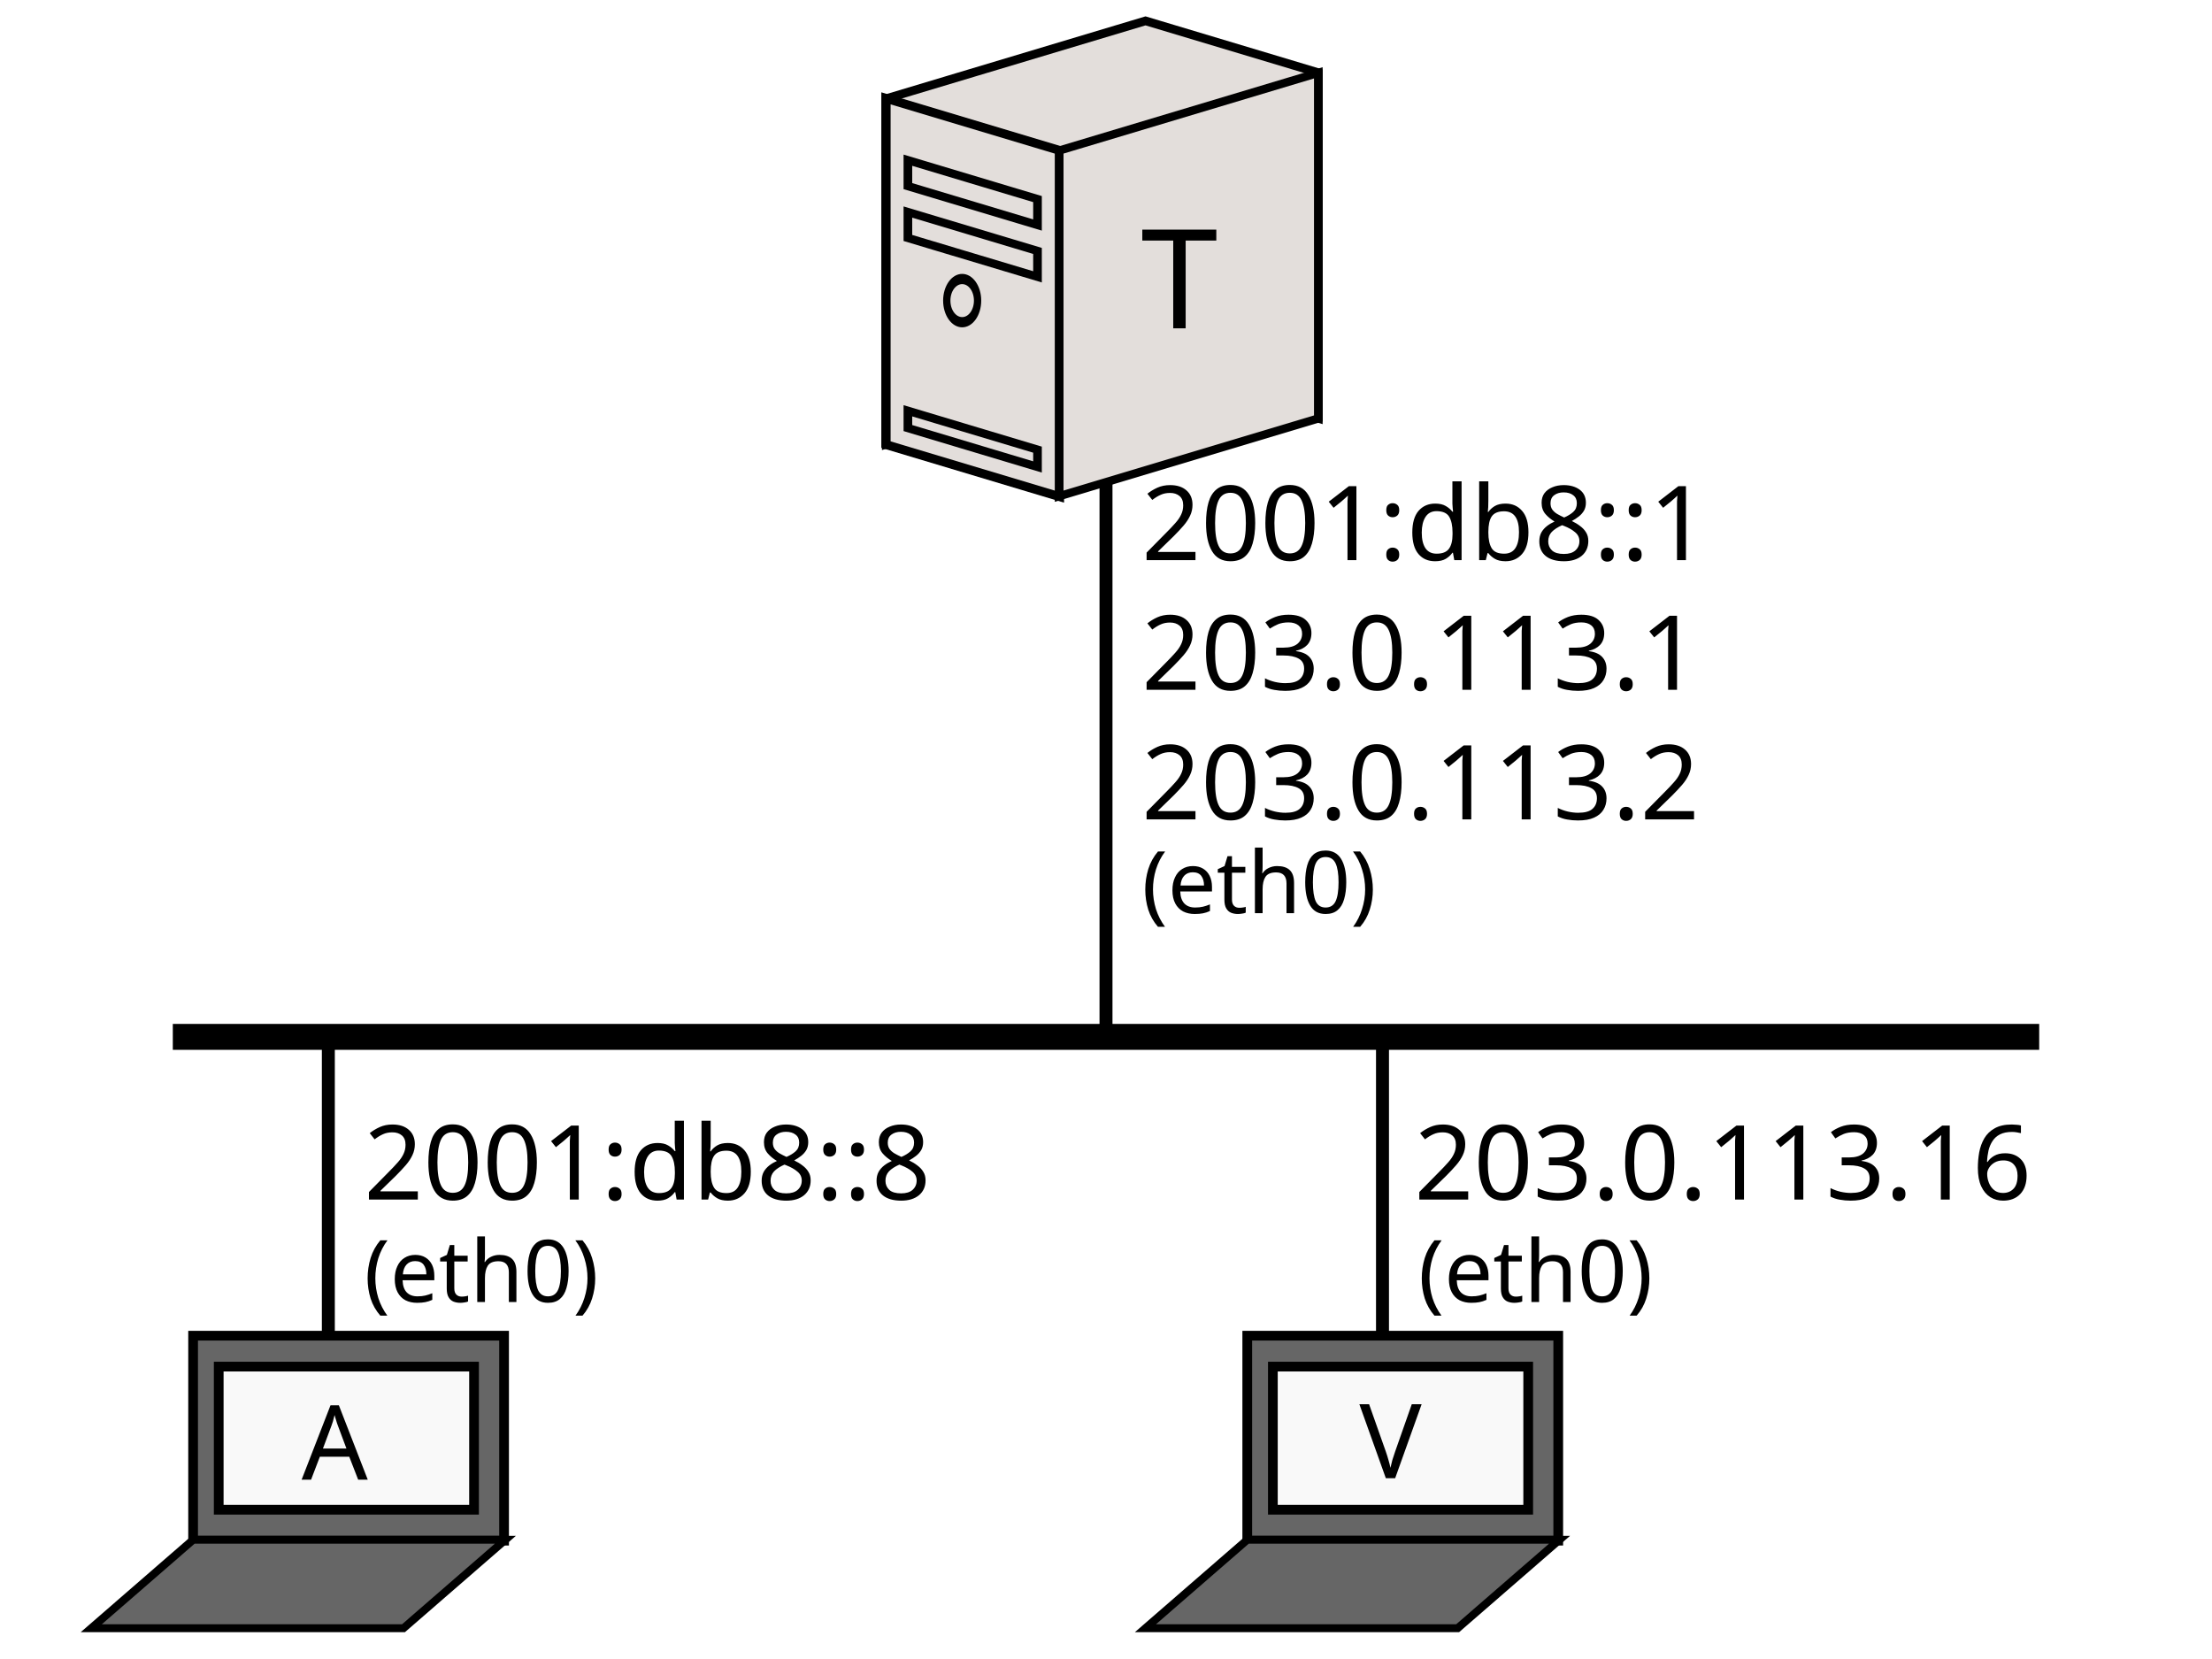
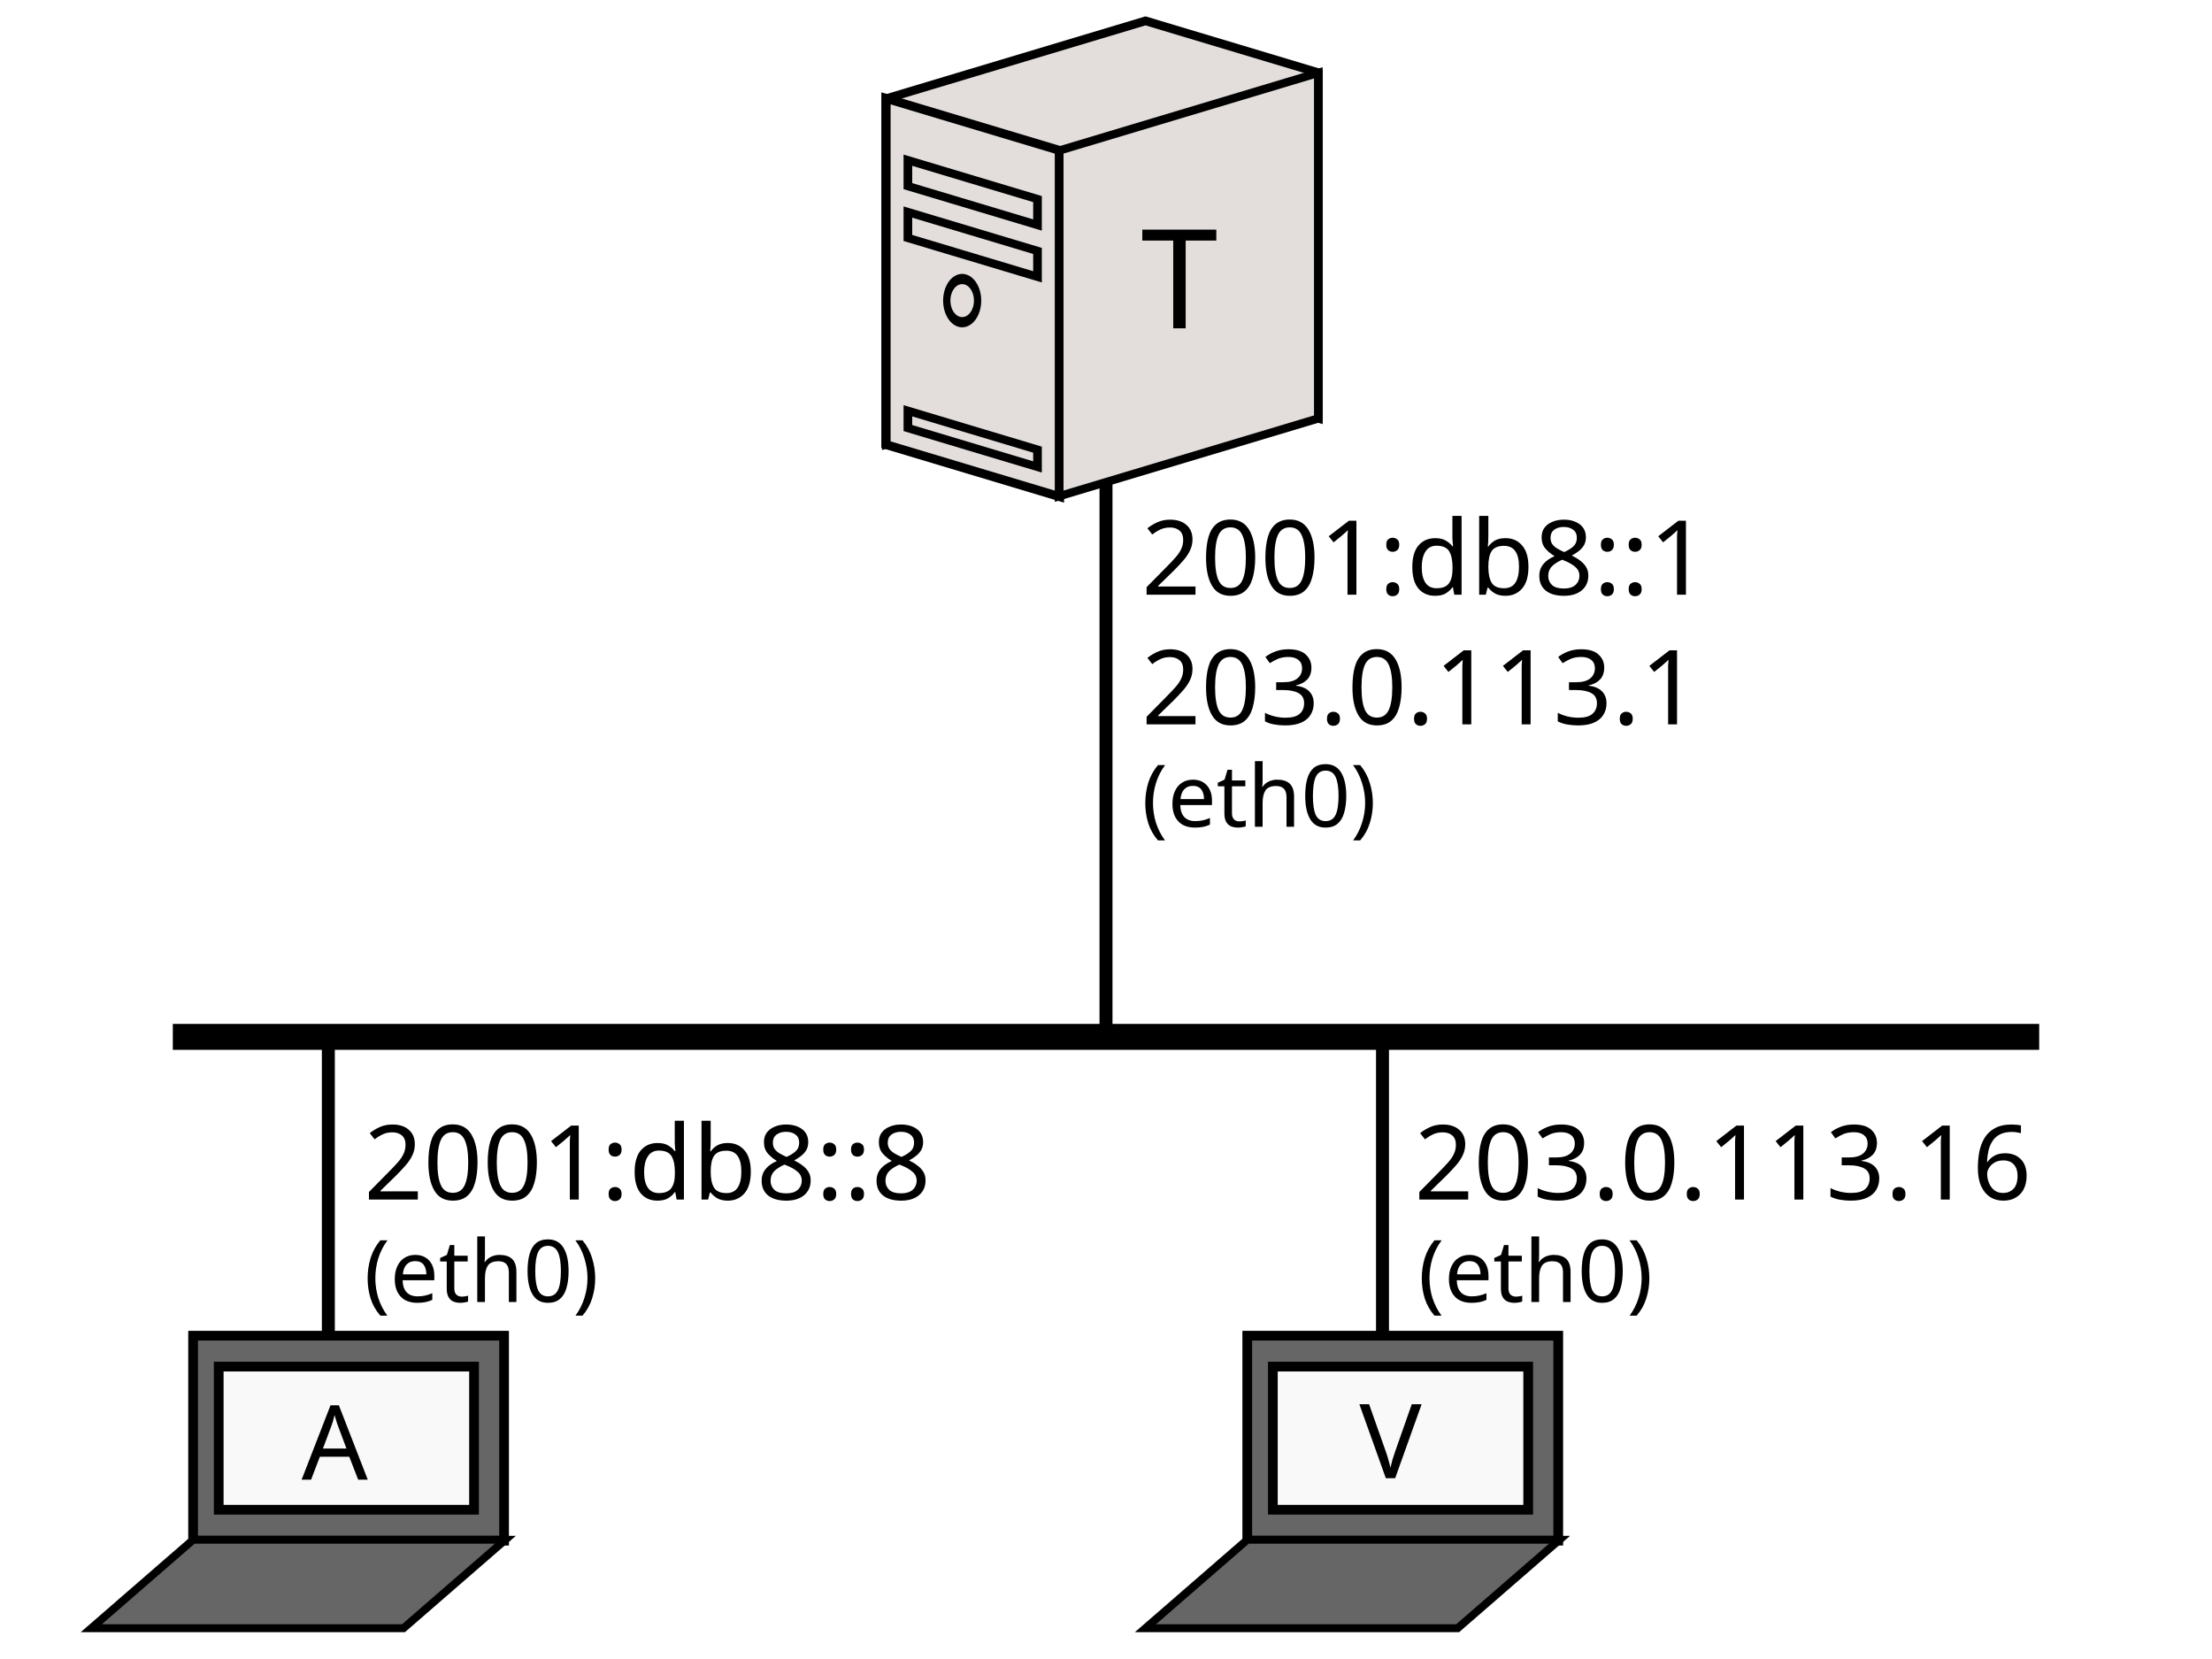
<svg xmlns="http://www.w3.org/2000/svg" xmlns:xlink="http://www.w3.org/1999/xlink" width="256" height="192" id="svg2" version="1.1">
  <defs id="defs4">
    <marker orient="auto" refY="0" refX="0" id="DotL" style="overflow:visible">
      <path id="path3922" d="m -2.5,-1 c 0,2.76 -2.24,5 -5,5 -2.76,0 -5,-2.24 -5,-5 0,-2.76 2.24,-5 5,-5 2.76,0 5,2.24 5,5 z" style="fill-rule:evenodd;stroke:#000000;stroke-width:1pt" transform="matrix(0.8,0,0,0.8,5.92,0.8)" />
    </marker>
    <marker orient="auto" refY="0" refX="0" id="Arrow1Mstart" style="overflow:visible">
      <path id="path3867" d="M 0,0 5,-5 -12.5,0 5,5 0,0 z" style="fill-rule:evenodd;stroke:#000000;stroke-width:1pt" transform="matrix(0.4,0,0,0.4,4,0)" />
    </marker>
    <marker orient="auto" refY="0" refX="0" id="Arrow1Lstart" style="overflow:visible">
      <path id="path3861" d="M 0,0 5,-5 -12.5,0 5,5 0,0 z" style="fill-rule:evenodd;stroke:#000000;stroke-width:1pt" transform="matrix(0.8,0,0,0.8,10,0)" />
    </marker>
    <marker orient="auto" refY="0" refX="0" id="Arrow2Lstart" style="overflow:visible">
      <path id="path3879" style="fill-rule:evenodd;stroke-width:0.625;stroke-linejoin:round" d="M 8.719,4.034 -2.207,0.016 8.719,-4.002 c -1.745,2.372 -1.735,5.617 -6e-7,8.035 z" transform="matrix(1.1,0,0,1.1,1.1,0)" />
    </marker>
    <marker orient="auto" refY="0" refX="0" id="Arrow2Lend" style="overflow:visible">
      <path id="path3882" style="fill-rule:evenodd;stroke-width:0.625;stroke-linejoin:round" d="M 8.719,4.034 -2.207,0.016 8.719,-4.002 c -1.745,2.372 -1.735,5.617 -6e-7,8.035 z" transform="matrix(-1.1,0,0,-1.1,-1.1,0)" />
    </marker>
  </defs>
  <g id="layer1" transform="translate(0,-860.3622)" style="display:inline">
    <path style="fill:none;stroke:#000000;stroke-width:1.5;stroke-linecap:butt;stroke-linejoin:miter;stroke-miterlimit:4;stroke-opacity:1;stroke-dasharray:none" d="m 128,894.362 0,86" id="path4006" />
    <path style="fill:none;stroke:#000000;stroke-width:1.5;stroke-linecap:butt;stroke-linejoin:miter;stroke-miterlimit:4;stroke-opacity:1;stroke-dasharray:none" d="m 38,980.362 0,40" id="path3996" />
    <path style="fill:none;stroke:#000000;stroke-width:3;stroke-linecap:butt;stroke-linejoin:miter;stroke-miterlimit:4;stroke-opacity:1;stroke-dasharray:none" d="m 20,980.362 216,0" id="path3804" />
    <flowRoot xml:space="preserve" id="flowRoot7105" style="font-size:40px;font-style:normal;font-weight:normal;line-height:125%;letter-spacing:0px;word-spacing:0px;fill:#000000;fill-opacity:1;stroke:none;font-family:Sans">
      <flowRegion id="flowRegion7107">
        <rect id="rect7109" width="357" height="98" x="328" y="251" />
      </flowRegion>
      <flowPara id="flowPara7111" />
    </flowRoot>
    <path id="path4004" d="m 160,980.362 0,40" style="fill:none;stroke:#000000;stroke-width:1.5;stroke-linecap:butt;stroke-linejoin:miter;stroke-miterlimit:4;stroke-opacity:1;stroke-dasharray:none" />
    <g style="display:inline" id="g3887" transform="matrix(1.5,0,0,1.5,169.0548,974.0593)">
      <rect y="64.275" x="-101.727" height="21.085" width="31.991" id="rect3889" style="fill:#666666;stroke:#000000;stroke-width:1;stroke-miterlimit:4;stroke-dasharray:none" />
      <rect transform="matrix(1,0,-0.7551013,0.6556081,0,0)" y="130.061" x="-3.514" height="13.879" width="32.12" id="rect3891" style="fill:#666666;stroke:#000000;stroke-width:1.235;stroke-miterlimit:4;stroke-dasharray:none" />
      <rect y="67.456" x="-99.092" height="14.723" width="26.266" id="rect3893" style="fill:#f9f9f9;stroke:#000000;stroke-width:1;stroke-miterlimit:4;stroke-dasharray:none" ry="0" />
    </g>
    <text id="text4141" y="999.192" x="163.682" style="font-size:12px;font-style:normal;font-weight:normal;text-align:start;line-height:125%;letter-spacing:0px;word-spacing:0px;text-anchor:start;fill:#000000;fill-opacity:1;stroke:none;font-family:Sans" xml:space="preserve">
      <tspan y="999.192" x="163.682" id="tspan4217">203.0.113.16</tspan>
    </text>
-     <text xml:space="preserve" style="font-size:12px;font-style:normal;font-weight:normal;text-align:start;line-height:125%;letter-spacing:0px;word-spacing:0px;text-anchor:start;fill:#000000;fill-opacity:1;stroke:none;font-family:Sans" x="132.121" y="925.192" id="text4177">
-       <tspan id="tspan4179" x="132.121" y="925.192">2001:db8::1</tspan>
-       <tspan x="132.121" y="940.192" id="tspan3135">203.0.113.1</tspan>
-       <tspan x="132.121" y="955.192" id="tspan3028">203.0.113.2</tspan>
+     <text xml:space="preserve" style="font-size:12px;font-style:normal;font-weight:normal;text-align:start;line-height:125%;letter-spacing:0px;word-spacing:0px;text-anchor:start;fill:#000000;fill-opacity:1;stroke:none;font-family:Sans" x="132.121" y="929.192" id="text4177">
+       <tspan id="tspan4179" x="132.121" y="929.192">2001:db8::1</tspan>
+       <tspan x="132.121" y="944.192" id="tspan3028">203.0.113.1</tspan>
    </text>
    <use x="0" y="0" xlink:href="#g3887" id="use4095" transform="matrix(0.7500019,0,0,0.75,9.999999,212.0906)" width="512" height="332" />
    <text xml:space="preserve" style="font-size:12px;font-style:normal;font-weight:normal;line-height:125%;letter-spacing:0px;word-spacing:0px;fill:#000000;fill-opacity:1;stroke:none;font-family:Sans" x="34.906" y="1031.613" id="text4185" transform="scale(1.000001,0.9999988)">
      <tspan id="tspan4187" x="34.906" y="1031.613">A</tspan>
    </text>
    <use x="0" y="0" xlink:href="#use4095" id="use4109" transform="translate(122,-2.2000001e-6)" width="512" height="332" />
    <text xml:space="preserve" style="font-size:12px;font-style:normal;font-weight:normal;line-height:125%;letter-spacing:0px;word-spacing:0px;fill:#000000;fill-opacity:1;stroke:none;font-family:Sans" x="157.326" y="1031.442" id="text4193">
      <tspan id="tspan4195" x="157.326" y="1031.442">V</tspan>
    </text>
    <text xml:space="preserve" style="font-size:10px;font-style:normal;font-weight:normal;text-align:start;line-height:125%;letter-spacing:0px;word-spacing:0px;text-anchor:start;fill:#000000;fill-opacity:1;stroke:none;font-family:Sans" x="164.141" y="1011.044" id="text4225">
      <tspan id="tspan4229" x="164.141" y="1011.044">(eth0)</tspan>
    </text>
-     <text id="text4269" y="966.044" x="132.141" style="font-size:10px;font-style:normal;font-weight:normal;text-align:start;line-height:125%;letter-spacing:0px;word-spacing:0px;text-anchor:start;fill:#000000;fill-opacity:1;stroke:none;font-family:Sans" xml:space="preserve">
-       <tspan y="966.044" x="132.141" id="tspan4271">(eth0)</tspan>
+     <text id="text4269" y="956.044" x="132.141" style="font-size:10px;font-style:normal;font-weight:normal;text-align:start;line-height:125%;letter-spacing:0px;word-spacing:0px;text-anchor:start;fill:#000000;fill-opacity:1;stroke:none;font-family:Sans" xml:space="preserve">
+       <tspan y="956.044" x="132.141" id="tspan4271">(eth0)</tspan>
    </text>
    <text xml:space="preserve" style="font-size:12px;font-style:normal;font-weight:normal;text-align:start;line-height:125%;letter-spacing:0px;word-spacing:0px;text-anchor:start;fill:#000000;fill-opacity:1;stroke:none;font-family:Sans" x="42.121" y="999.192" id="text3147">
      <tspan x="42.121" y="999.192" id="tspan3157">2001:db8::8</tspan>
      <tspan id="tspan3151" x="42.121" y="1014.192" />
    </text>
    <text id="text3153" y="1011.044" x="42.141" style="font-size:10px;font-style:normal;font-weight:normal;text-align:start;line-height:125%;letter-spacing:0px;word-spacing:0px;text-anchor:start;fill:#000000;fill-opacity:1;stroke:none;font-family:Sans" xml:space="preserve">
      <tspan y="1011.044" x="42.141" id="tspan3155">(eth0)</tspan>
    </text>
    <g transform="translate(102.5723,668.1521)" style="display:inline" id="g4244">
      <path id="rect4226" d="m 30,194.625 -30,9 0,40 30,-9 20,6 0,-40 -20,-6 z" style="fill:#e3dedb;stroke:#000000;stroke-width:1;stroke-miterlimit:4;stroke-opacity:1;stroke-dasharray:none;stroke-dashoffset:0;display:inline" />
      <rect transform="matrix(1,0.3,0,1,0,-796.3622)" y="1000" x="0" height="40" width="20" id="rect4208" style="fill:#ffe680;stroke:#000000;stroke-width:1.145;stroke-miterlimit:4;stroke-opacity:1;stroke-dasharray:none;stroke-dashoffset:0;display:inline" />
      <rect style="fill:#e3dedb;stroke:#000000;stroke-width:1;stroke-miterlimit:4;stroke-opacity:1;stroke-dasharray:none;stroke-dashoffset:0;display:inline" id="rect4210" width="30" height="40" x="20" y="1012" transform="matrix(1,-0.3,0,1,0,-796.3622)" />
      <rect style="fill:#e3dedb;stroke:#000000;stroke-width:1;stroke-miterlimit:4;stroke-opacity:1;stroke-dasharray:none;stroke-dashoffset:0;display:inline" id="rect4234" width="20" height="40" x="0" y="1000" transform="matrix(1,0.3,0,1,0,-796.3622)" />
      <rect transform="matrix(1,0.3,0,1,0,0)" y="210" x="2.5" height="3" width="15" id="rect4236" style="fill:none;stroke:#000000;stroke-width:1;stroke-miterlimit:4;stroke-opacity:1;stroke-dasharray:none;stroke-dashoffset:0;display:inline" />
      <rect style="fill:none;stroke:#000000;stroke-width:1;stroke-miterlimit:4;stroke-opacity:1;stroke-dasharray:none;stroke-dashoffset:0;display:inline" id="rect4238" width="15" height="3" x="2.5" y="216" transform="matrix(1,0.3,0,1,0,0)" />
      <rect transform="matrix(1,0.3,0,1,0,0)" y="239" x="2.5" height="2" width="15" id="rect4240" style="fill:none;stroke:#000000;stroke-width:1;stroke-miterlimit:4;stroke-opacity:1;stroke-dasharray:none;stroke-dashoffset:0;display:inline" />
      <path transform="matrix(0.7130212,0,0,1,2.008852,0)" d="m 12,227 c 0,1.381 -1.119,2.5 -2.5,2.5 -1.381,0 -2.5,-1.119 -2.5,-2.5 0,-1.381 1.119,-2.5 2.5,-2.5 1.381,0 2.5,1.119 2.5,2.5 z" id="path4242" style="fill:none;stroke:#000000;stroke-width:1.184;stroke-miterlimit:4;stroke-opacity:1;stroke-dasharray:none;stroke-dashoffset:0" />
    </g>
    <text id="text3880" y="898.362" x="132.047" style="font-size:16px;font-style:normal;font-weight:normal;line-height:125%;letter-spacing:0px;word-spacing:0px;fill:#000000;fill-opacity:1;stroke:none;display:inline;font-family:Sans" xml:space="preserve">
      <tspan y="898.362" x="132.047" id="tspan3882">T</tspan>
    </text>
  </g>
</svg>
